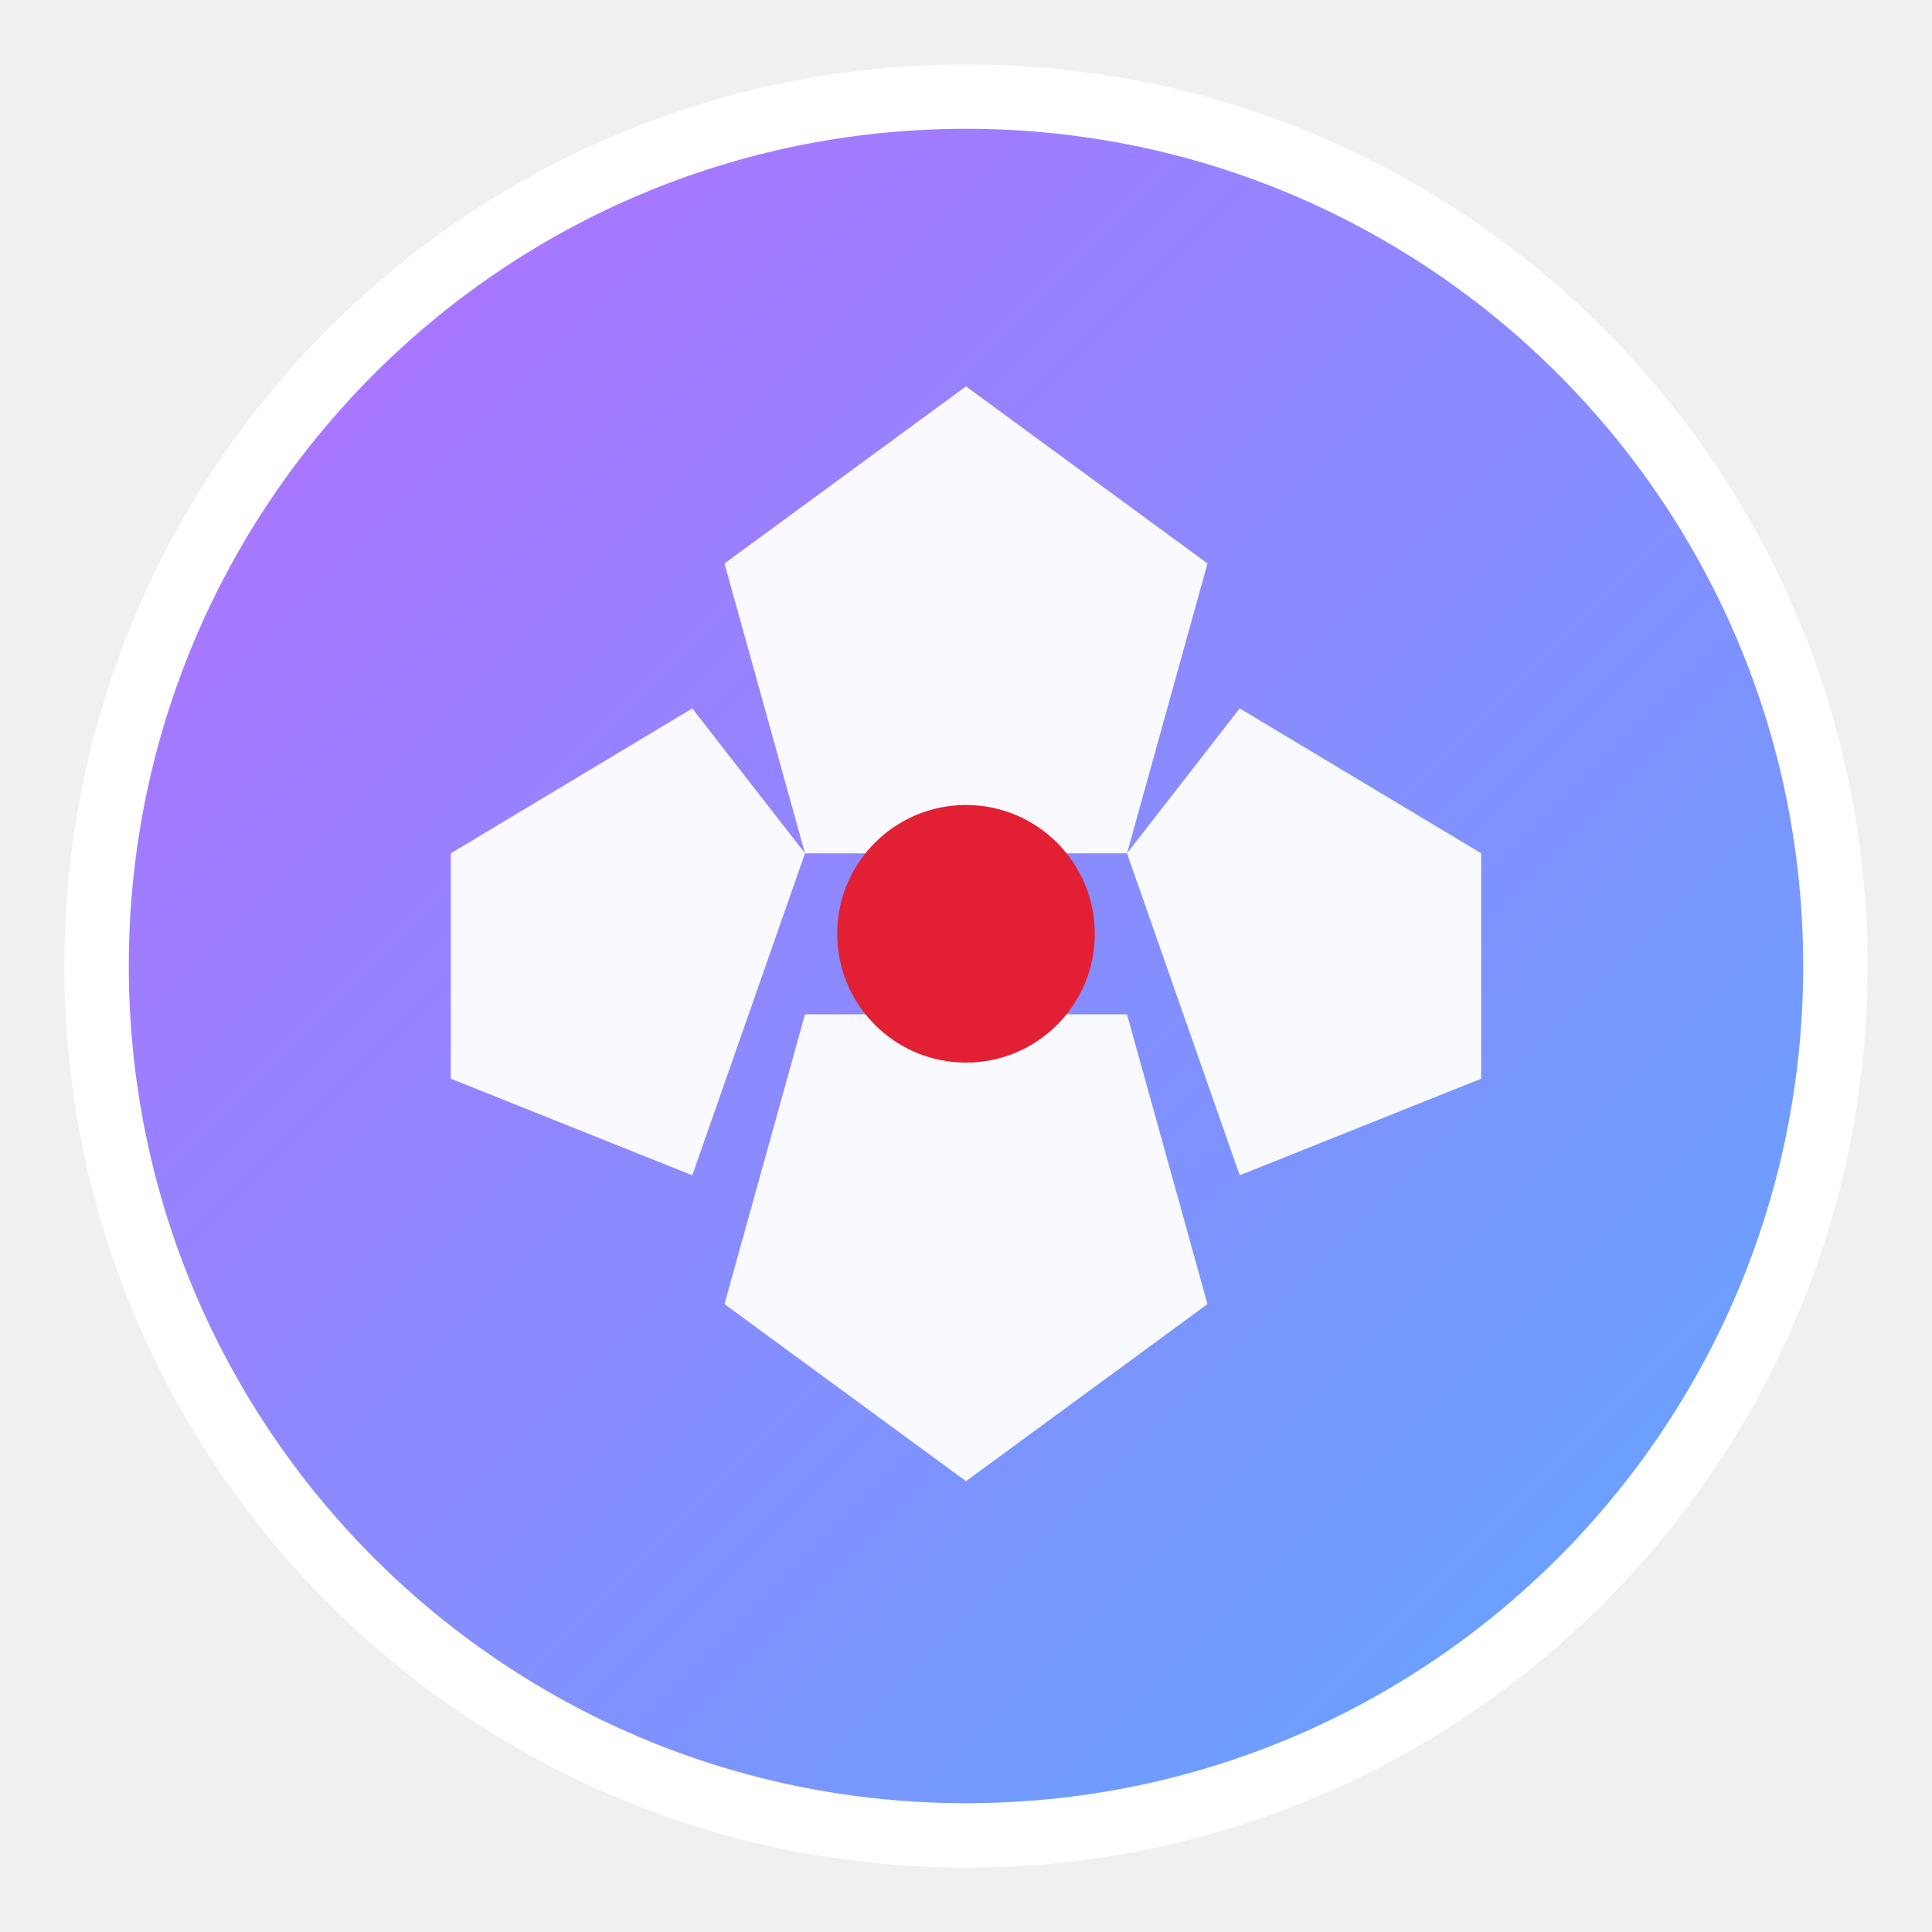
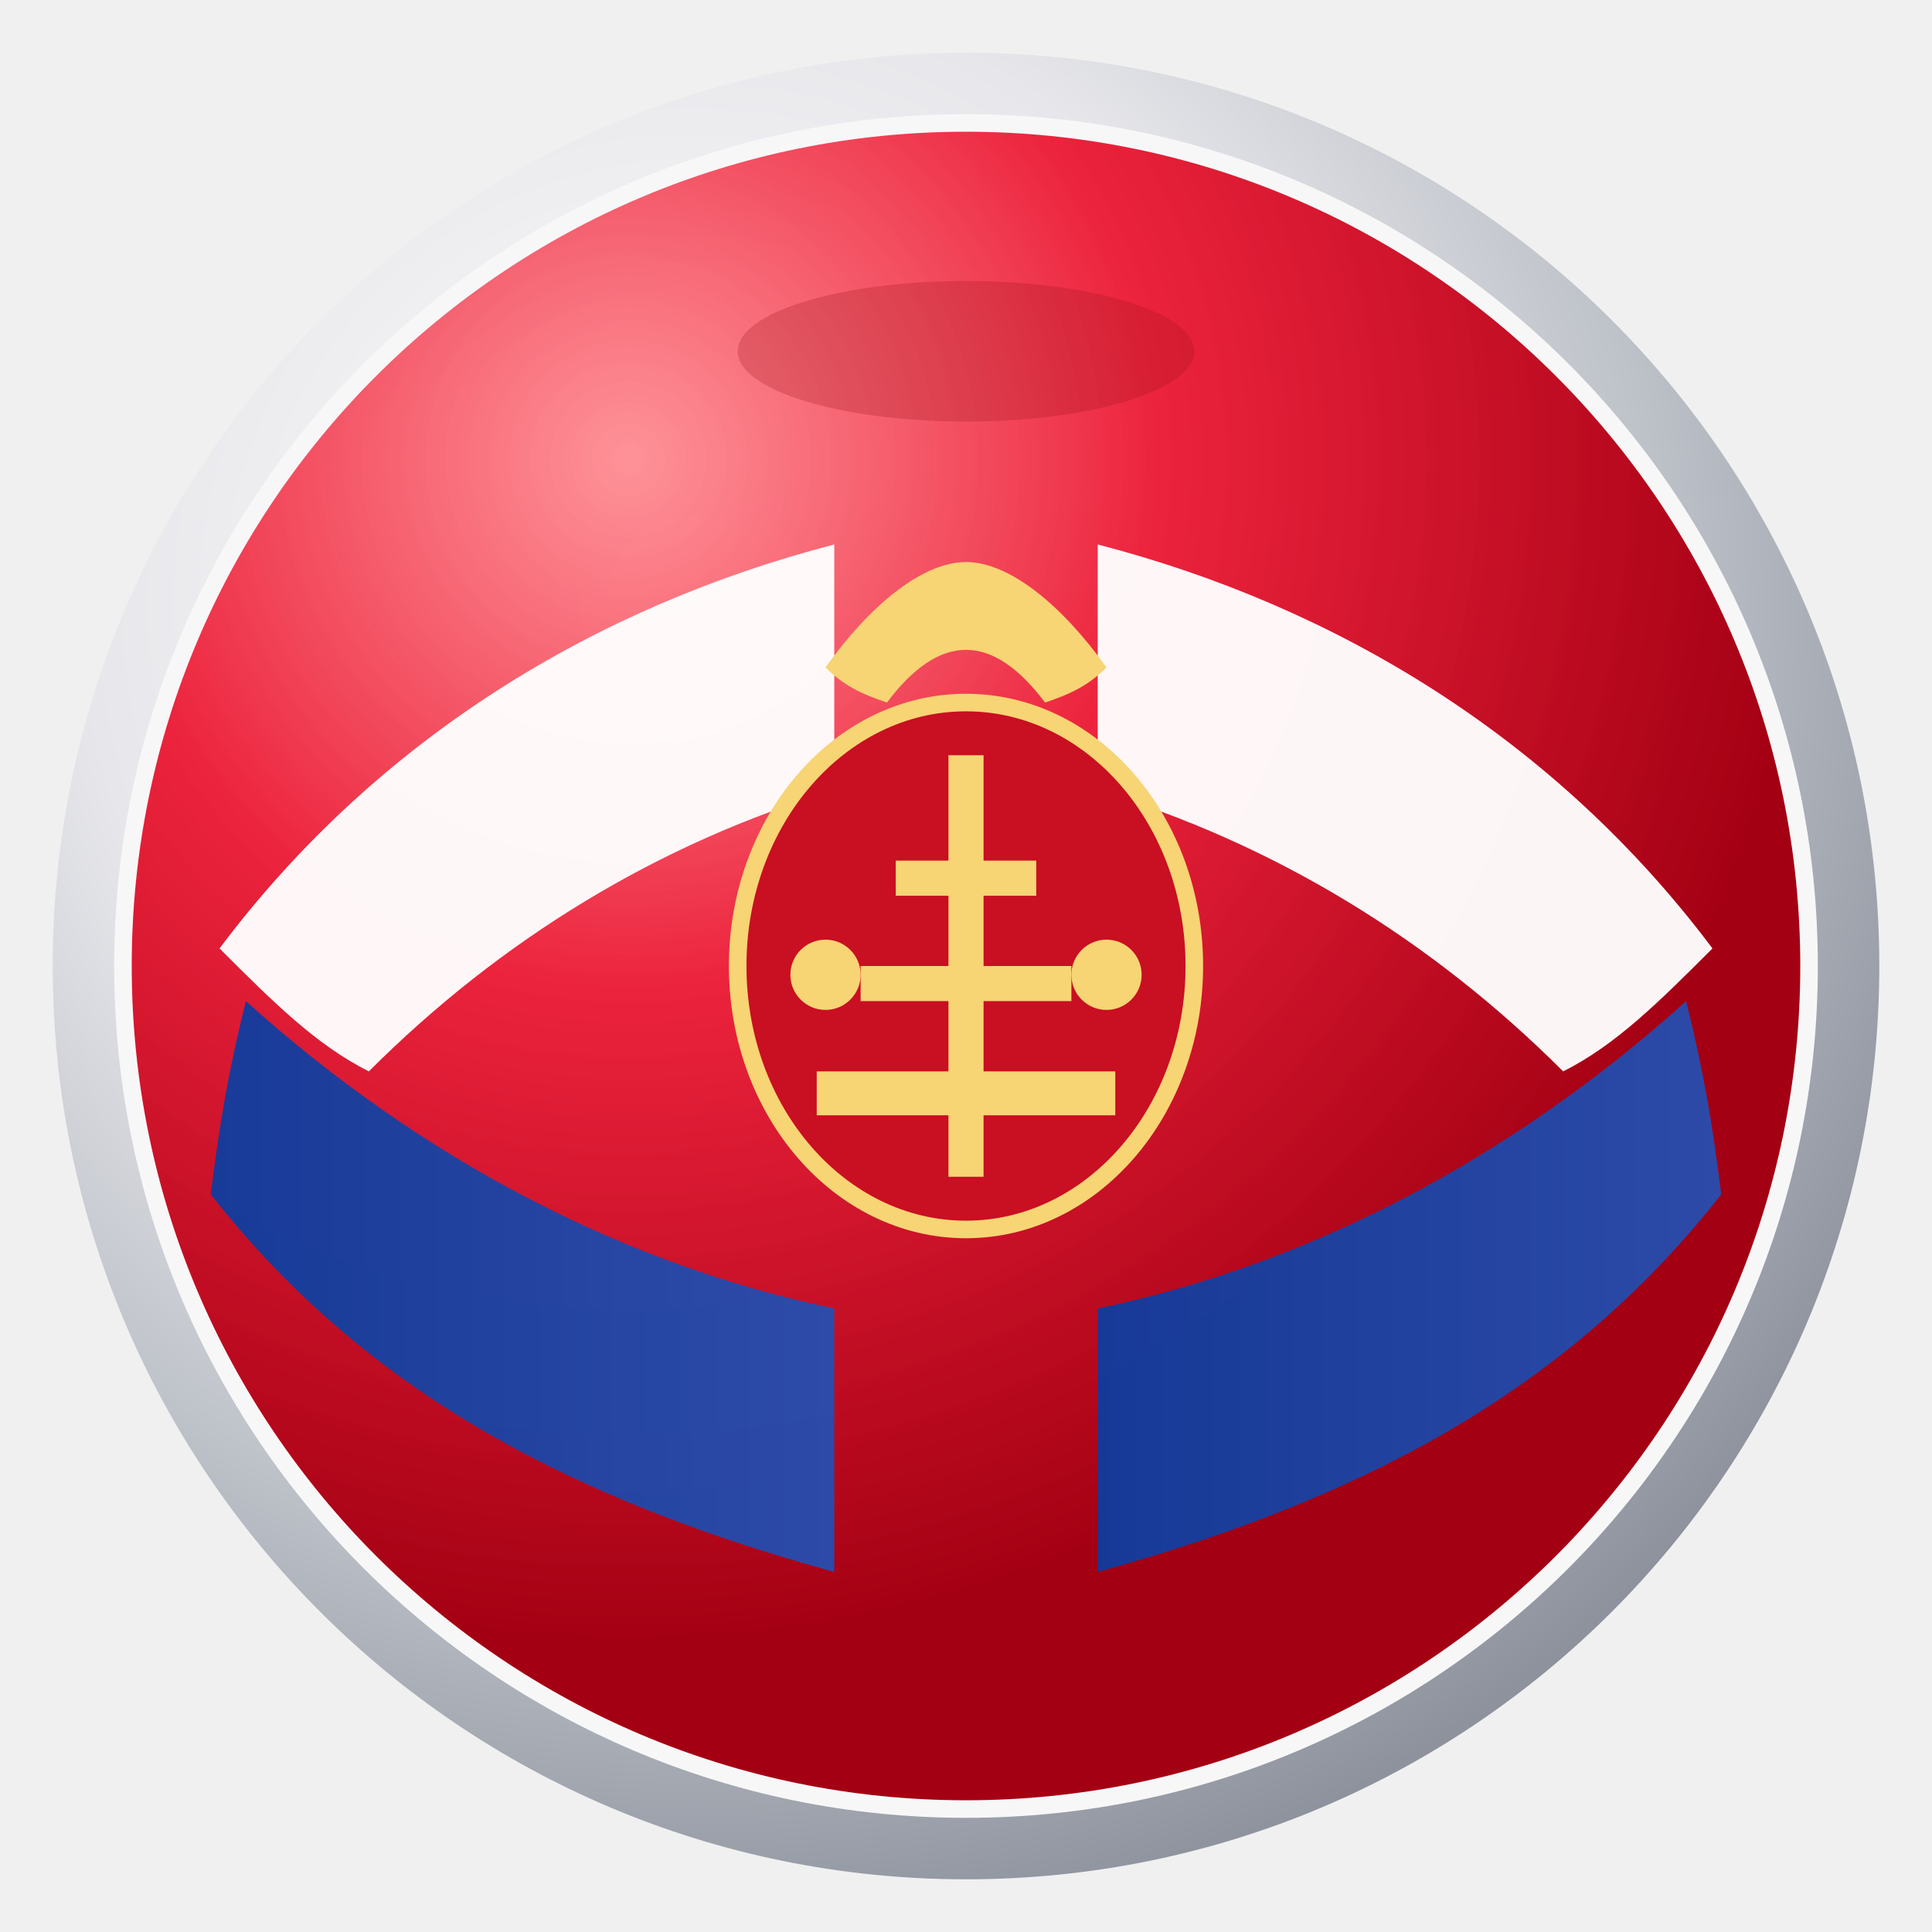
- <svg xmlns="http://www.w3.org/2000/svg" viewBox="0 0 120 120" role="img" aria-label="Serbian Football logo">
+ <svg xmlns="http://www.w3.org/2000/svg" width="220" height="220" viewBox="0 0 220 220" role="img" aria-label="Serbian Football logo">
  <defs>
-     <linearGradient id="g" x1="0" x2="1" y1="0" y2="1">
-       <stop offset="0%" stop-color="#b66dff" />
-       <stop offset="100%" stop-color="#5da9ff" />
+     <radialGradient id="metal" cx="35%" cy="30%" r="75%">
+       <stop offset="0%" stop-color="#ffffff" />
+       <stop offset="45%" stop-color="#e7e7eb" />
+       <stop offset="70%" stop-color="#bfc3ca" />
+       <stop offset="100%" stop-color="#8d929d" />
+     </radialGradient>
+     <radialGradient id="glass" cx="30%" cy="20%" r="70%">
+       <stop offset="0%" stop-color="#ff8087" stop-opacity=".85" />
+       <stop offset="45%" stop-color="#ec1833" stop-opacity=".95" />
+       <stop offset="100%" stop-color="#a40013" />
+     </radialGradient>
+     <linearGradient id="flagBlue" x1="0" y1="0" x2="1" y2="0">
+       <stop offset="0%" stop-color="#0f3c9d" />
+       <stop offset="100%" stop-color="#274eaf" />
    </linearGradient>
  </defs>
-   <circle cx="60" cy="60" r="54" fill="url(#g)" stroke="#ffffff" stroke-width="4" />
-   <path d="M60 24 75 35 70 53 50 53 45 35Z" fill="#fff" opacity=".95" />
-   <path d="M28 53 43 44 50 53 43 73 28 67Z" fill="#fff" opacity=".95" />
-   <path d="M92 53 77 44 70 53 77 73 92 67Z" fill="#fff" opacity=".95" />
-   <path d="M60 92 75 81 70 63 50 63 45 81Z" fill="#fff" opacity=".95" />
-   <circle cx="60" cy="58" r="8" fill="#e21f33" />
+   <circle cx="110" cy="110" r="104" fill="url(#metal)" />
+   <circle cx="110" cy="110" r="96" fill="url(#glass)" stroke="#f7f7f8" stroke-width="2" />
+   <path d="M25 108c18-24 43-39 70-46v28c-20 6-38 17-53 32-6-3-11-8-17-14z" fill="#ffffff" opacity=".96" />
+   <path d="M195 108c-18-24-43-39-70-46v28c20 6 38 17 53 32 6-3 11-8 17-14z" fill="#ffffff" opacity=".96" />
+   <path d="M28 114c20 18 43 30 67 35v30c-29-8-53-20-71-43 1-8 2-14 4-22z" fill="url(#flagBlue)" opacity=".95" />
+   <path d="M192 114c-20 18-43 30-67 35v30c29-8 53-20 71-43-1-8-2-14-4-22z" fill="url(#flagBlue)" opacity=".95" />
+   <ellipse cx="110" cy="110" rx="26" ry="30" fill="#c90f22" stroke="#f7d474" stroke-width="2" />
+   <path d="M93 122h34v5H93z" fill="#f7d474" />
+   <path d="M108 86h4v48h-4z" fill="#f7d474" />
+   <path d="M102 98h16v4h-16zM98 110h24v4H98z" fill="#f7d474" />
+   <path d="M94 76c5-7 11-12 16-12s11 5 16 12c-2 2-4 3-7 4-3-4-6-6-9-6s-6 2-9 6c-3-1-5-2-7-4z" fill="#f7d474" />
+   <circle cx="94" cy="111" r="4" fill="#f7d474" />
+   <circle cx="126" cy="111" r="4" fill="#f7d474" />
+   <ellipse cx="110" cy="40" rx="26" ry="8" fill="#9c0e19" opacity=".25" />
</svg>
